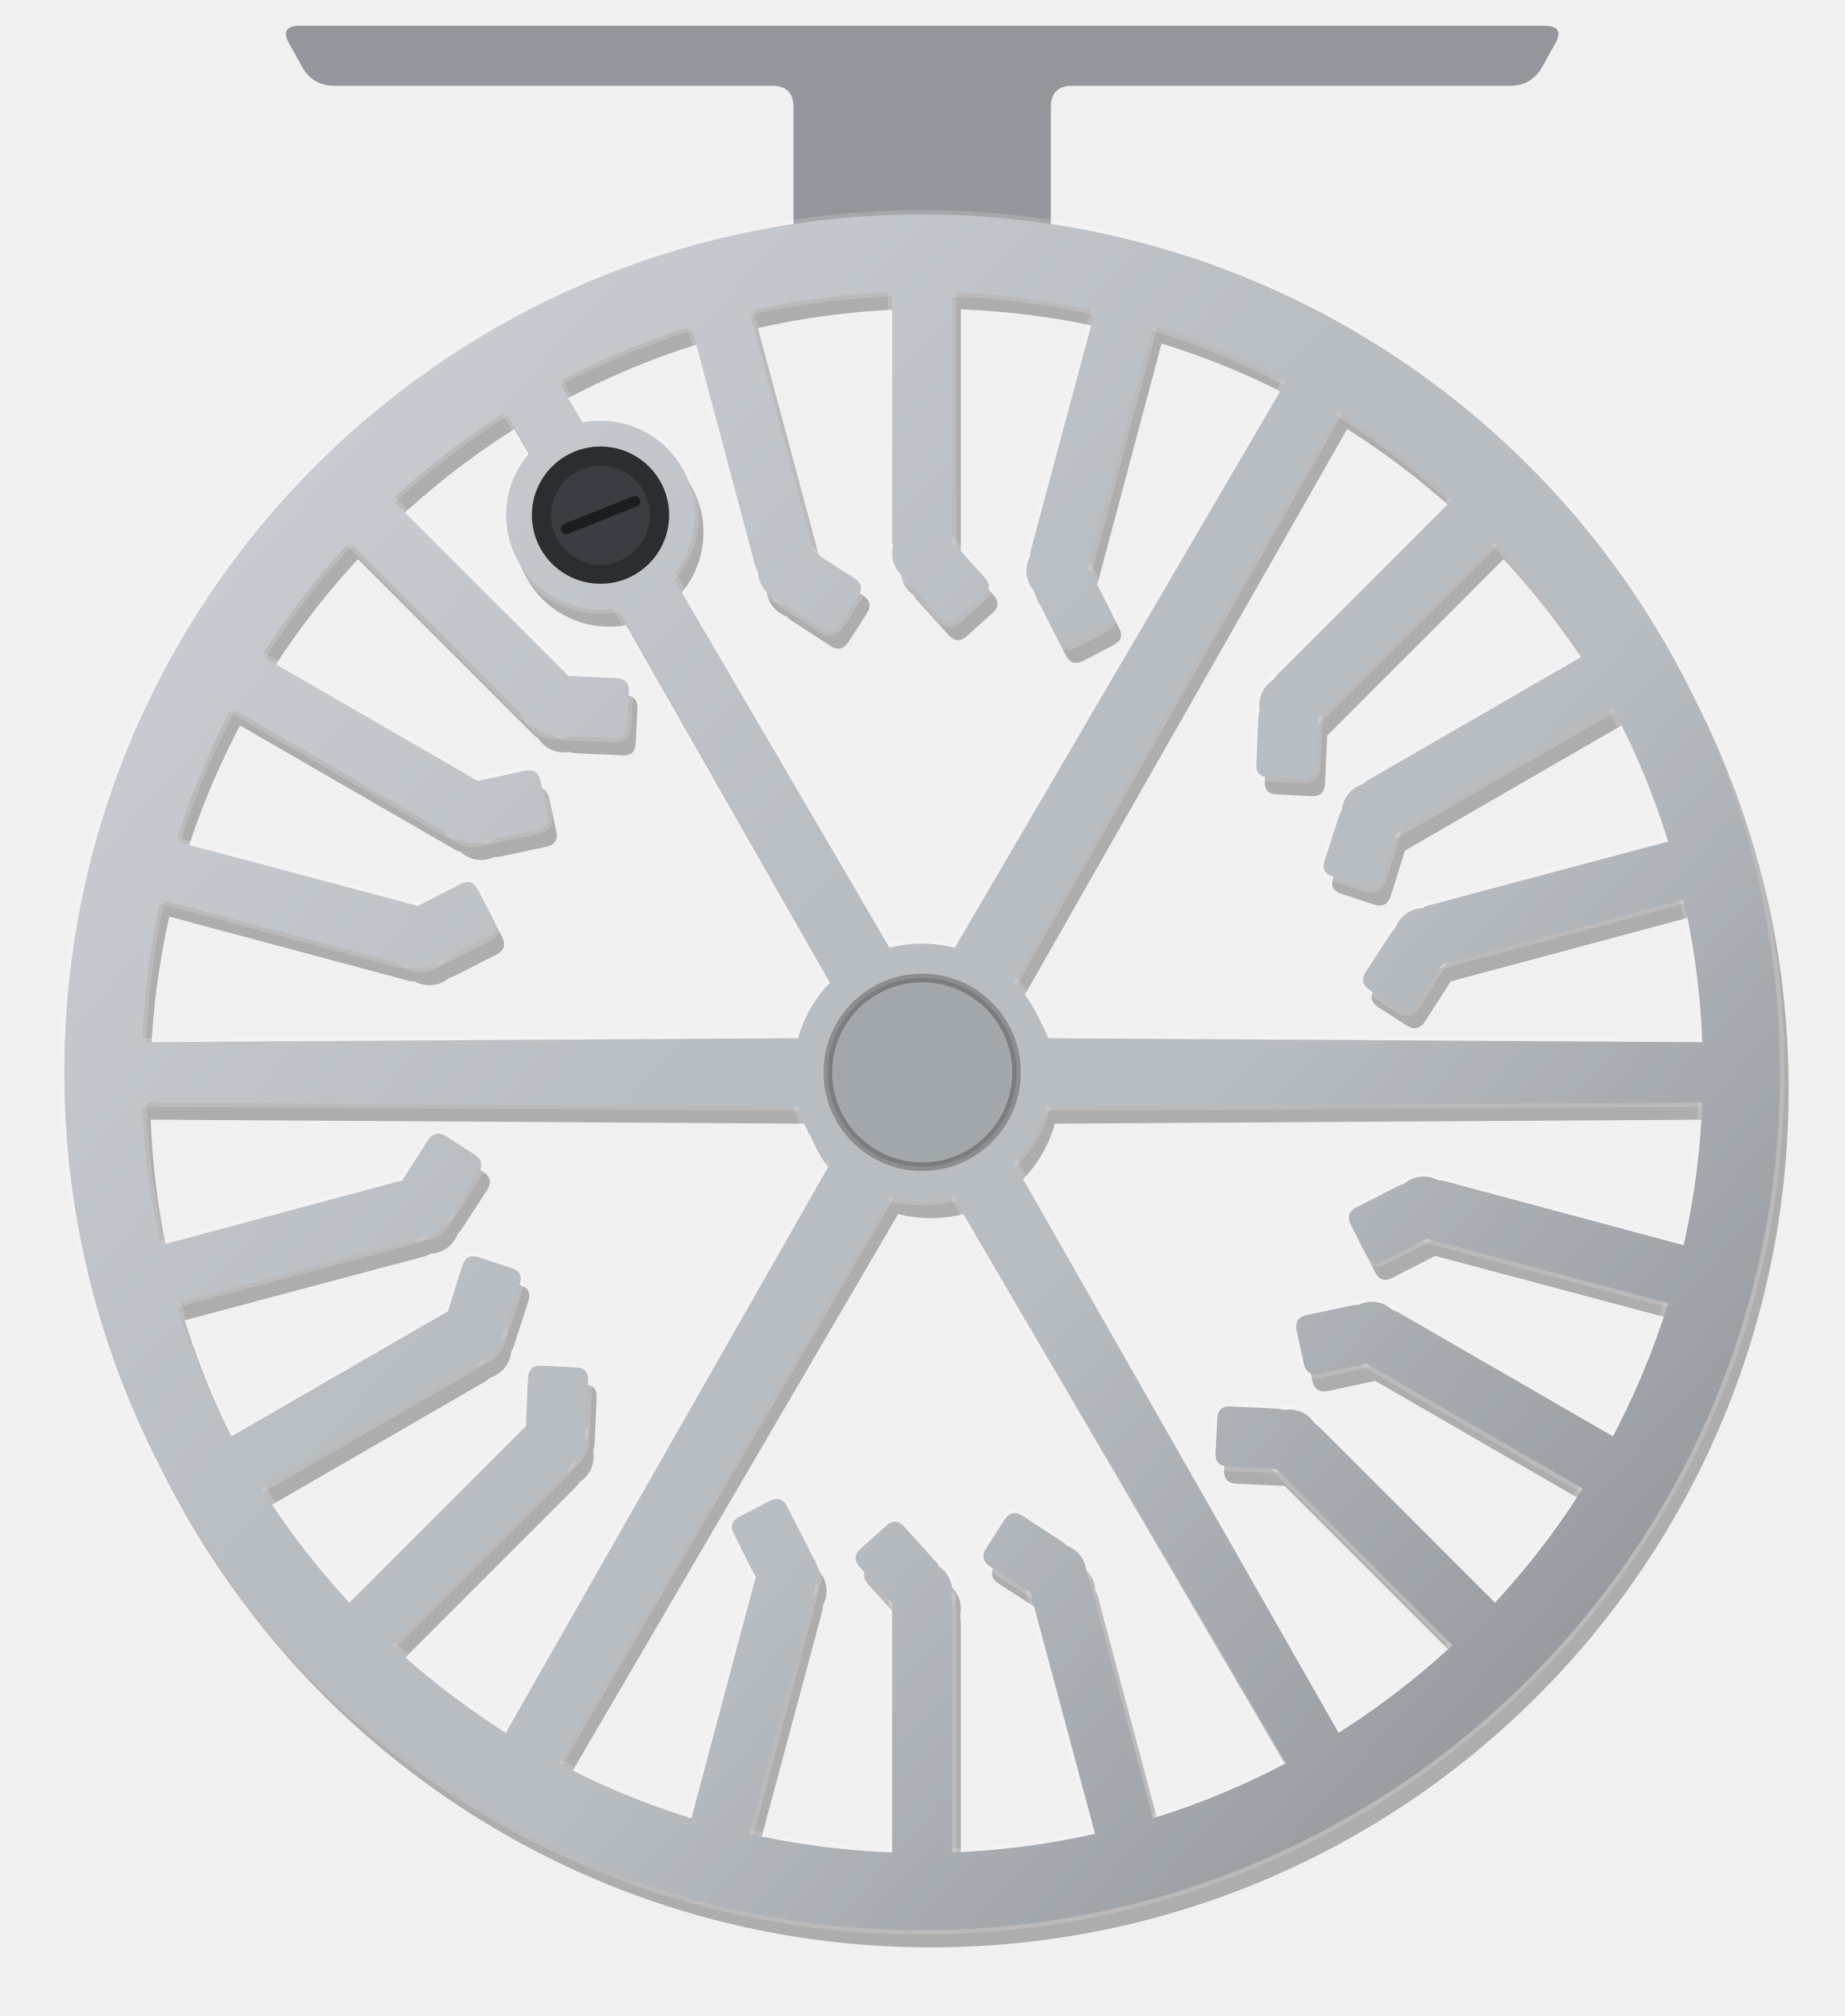
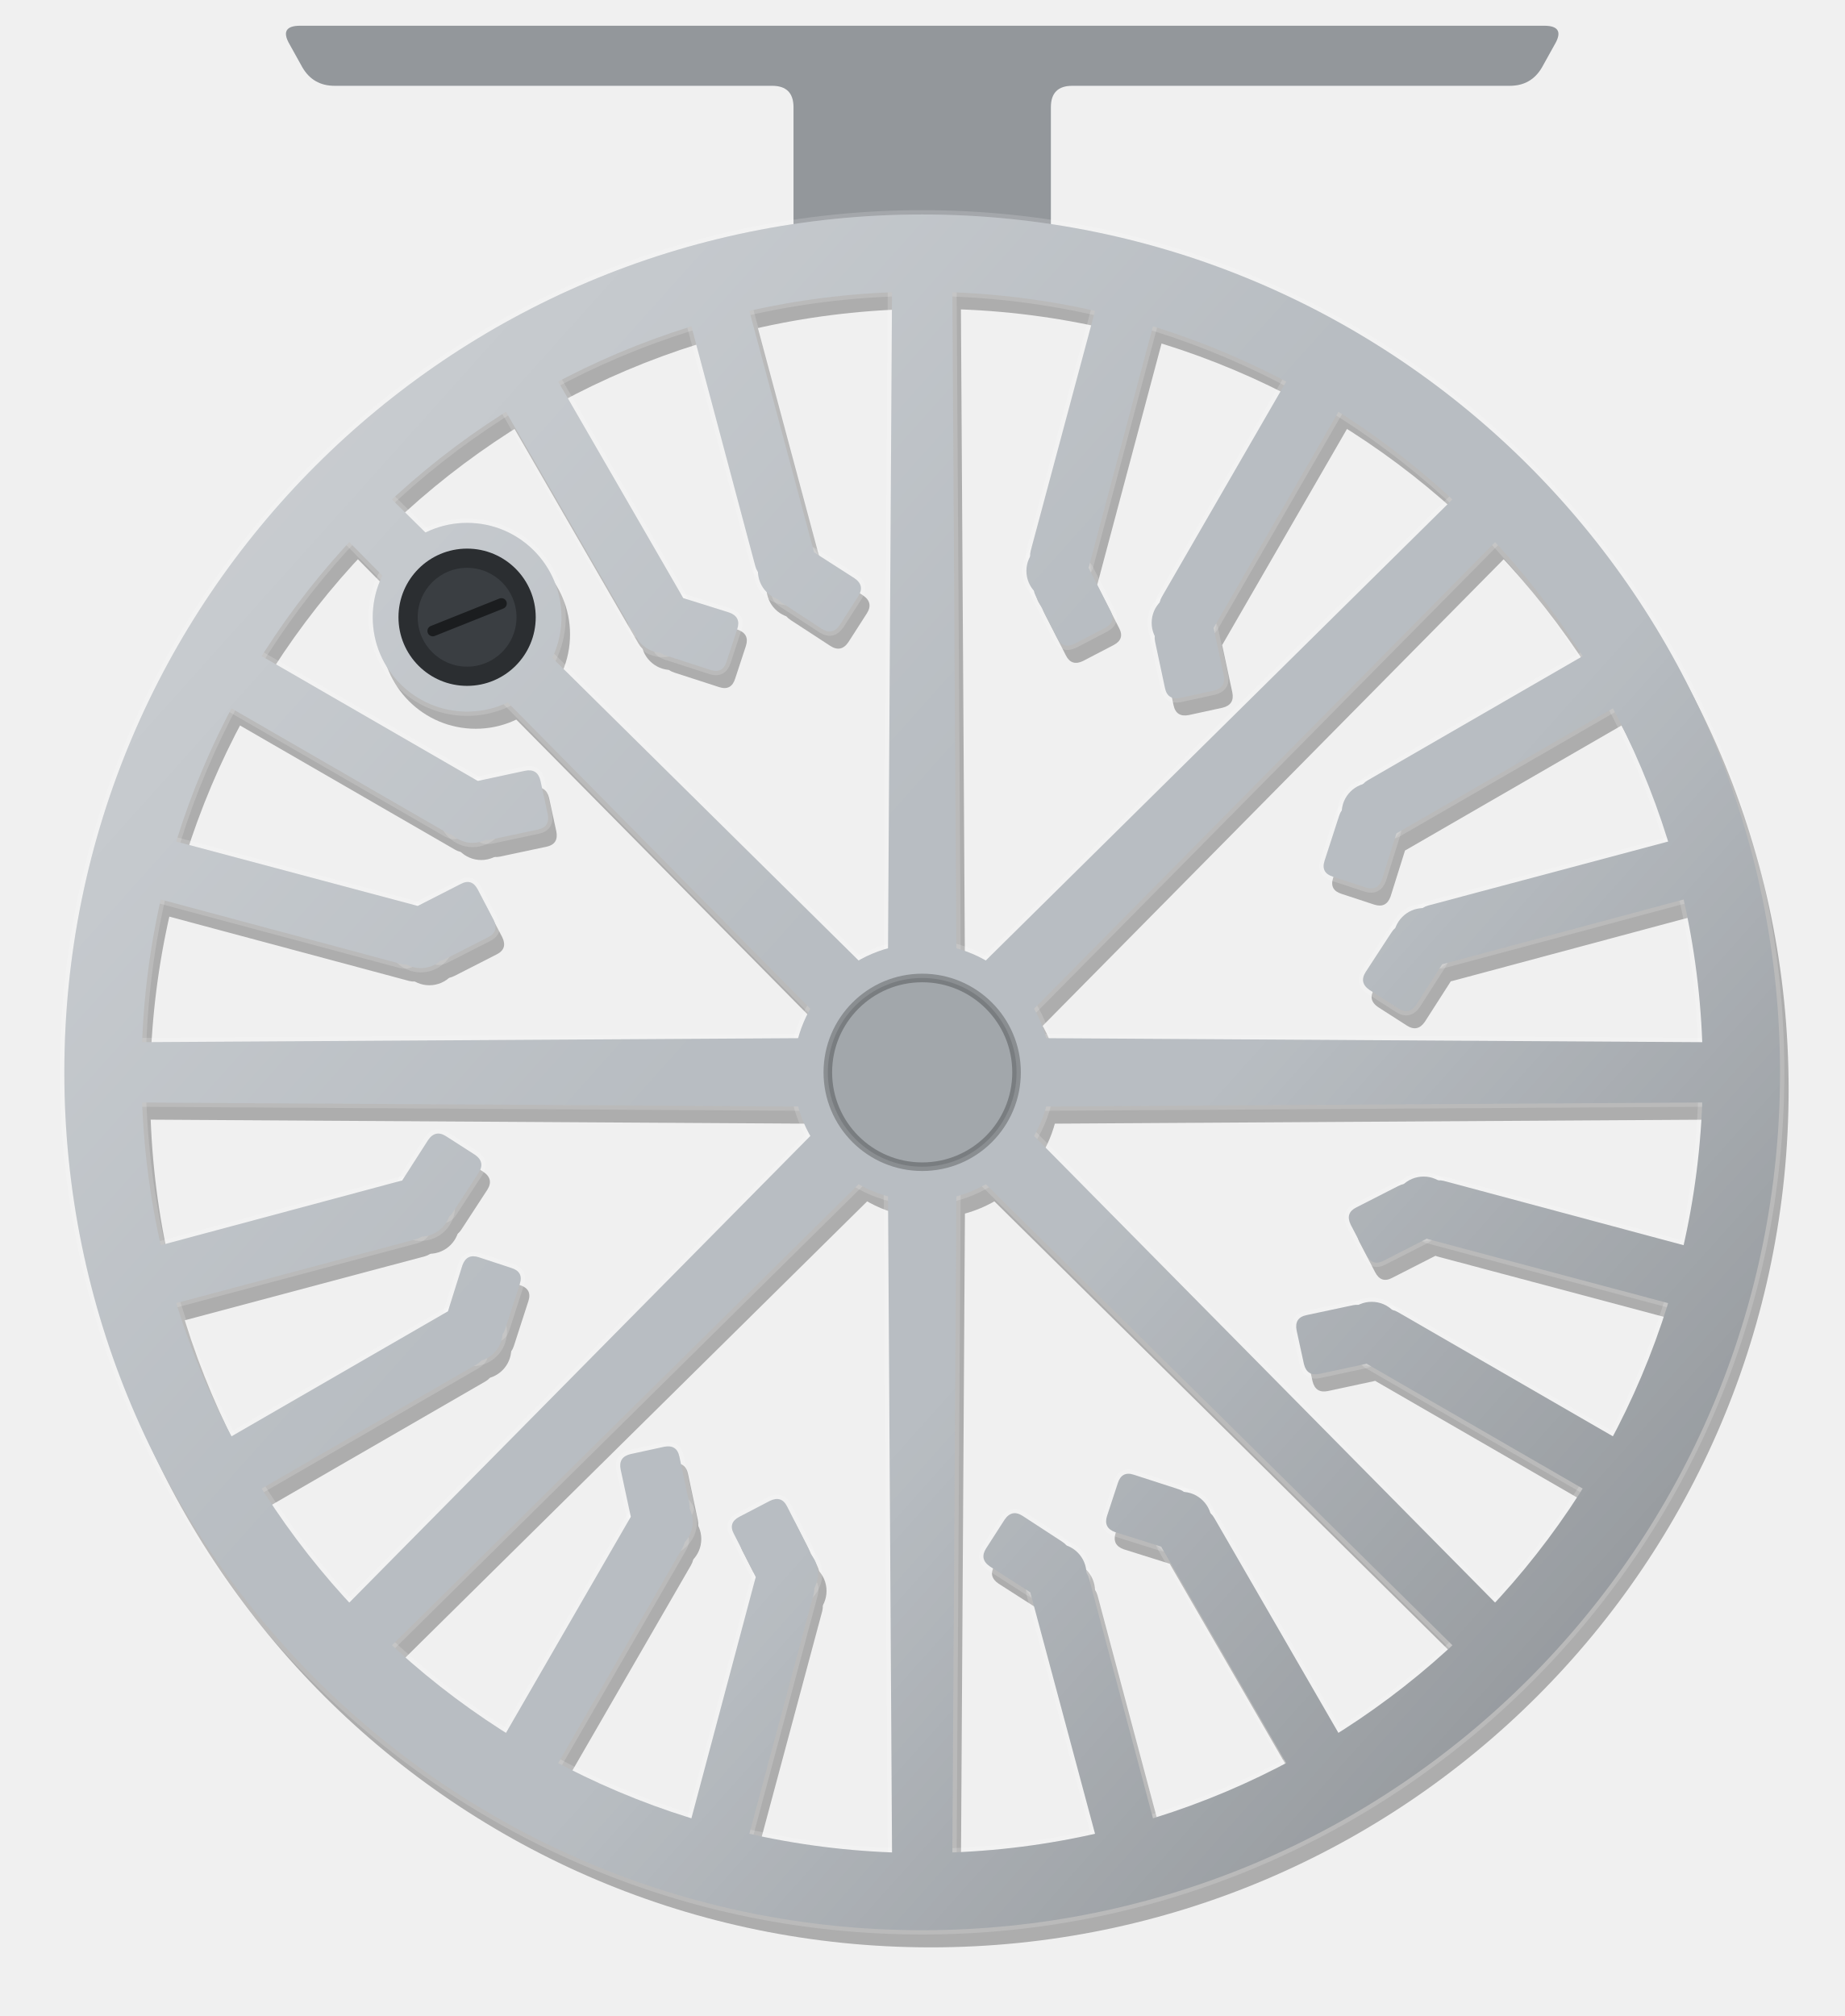
<svg xmlns="http://www.w3.org/2000/svg" viewBox="-215 -250 430 470" color="#b8bdc2">
  <defs>
    <linearGradient id="sheen" x1="0" y1="0" x2="1" y2="1">
      <stop offset="0" stop-color="#fff" stop-opacity=".4" />
      <stop offset=".45" stop-color="#fff" stop-opacity="0" />
      <stop offset=".6" stop-color="#000" stop-opacity="0" />
      <stop offset="1" stop-color="#000" stop-opacity=".3" />
    </linearGradient>
    <g id="back" fill-rule="evenodd">
      <path d="M-147.5 -239.7Q-150 -244 -145 -244L145 -244Q150 -244 147.5 -239.7L144.5 -234.3Q142 -230 137 -230L35 -230Q30 -230 30 -225L30 -191Q30 -186 25 -186L-25 -186Q-30 -186 -30 -191L-30 -225Q-30 -230 -35 -230L-137 -230Q-142 -230 -144.5 -234.3Z" />
    </g>
    <g id="body" fill-rule="evenodd">
      <path d="M-200 0a200 200 0 1 0 400 0a200 200 0 1 0 -400 0ZM-182 0a182 182 0 1 0 364 0a182 182 0 1 0 -364 0Z" />
      <path d="M182.6 44.8Q183.4 41.9 180.5 41.1L121.6 25.3Q118.7 24.6 117.9 27.5L115.8 35.2Q115.1 38.1 118 38.9L176.9 54.6Q179.8 55.4 180.6 52.5Z" />
      <path d="M115.1 27.8Q113.7 25.1 111 26.5L101.2 31.5Q98.6 32.8 99.9 35.5L103.6 42.6Q105 45.3 107.6 43.9L117.4 38.9Q120.1 37.5 118.7 34.9Z" />
      <path d="M109.9 31.3a7 7 0 1 0 14 0a7 7 0 1 0 -14 0Z" />
      <path d="M164.8 90.5Q166.3 87.9 163.7 86.4L110.9 55.9Q108.3 54.4 106.8 57L102.8 64Q101.3 66.6 103.9 68.1L156.7 98.6Q159.3 100.1 160.8 97.5Z" />
      <path d="M103.9 56.6Q103.3 53.7 100.4 54.3L89.6 56.6Q86.7 57.2 87.3 60.2L89 68Q89.7 70.9 92.6 70.3L103.3 68Q106.3 67.3 105.6 64.4Z" />
      <path d="M97.8 60.5a7 7 0 1 0 14 0a7 7 0 1 0 -14 0Z" />
-       <path d="M135.8 130.1Q137.9 128 135.8 125.9L92.6 82.7Q90.5 80.6 88.4 82.7L82.7 88.4Q80.6 90.5 82.7 92.6L125.9 135.8Q128 137.9 130.1 135.8Z" />
-       <path d="M85.8 81.6Q85.9 78.6 82.9 78.4L71.9 77.9Q68.9 77.7 68.8 80.7L68.4 88.7Q68.2 91.7 71.2 91.9L82.2 92.4Q85.2 92.6 85.4 89.6Z" />
-       <path d="M78.6 85.6a7 7 0 1 0 14 0a7 7 0 1 0 -14 0Z" />
+       <path d="M97.5 160.8Q100.1 159.3 98.6 156.7L68.1 103.9Q66.6 101.3 64 102.8L57 106.8Q54.4 108.3 55.9 110.9L86.4 163.7Q87.9 166.3 90.5 164.8Z" />
+       <path d="M61.7 101Q62.6 98.1 59.8 97.2L49.3 93.8Q46.5 92.9 45.6 95.8L43.1 103.4Q42.2 106.2 45 107.2L55.5 110.5Q58.4 111.5 59.3 108.6Z" />
+       <path d="M53.5 104.8a7 7 0 1 0 14 0a7 7 0 1 0 -14 0Z" />
      <path d="M52.5 180.6Q55.4 179.8 54.6 176.9L38.9 118Q38.1 115.1 35.2 115.8L27.5 117.9Q24.6 118.7 25.3 121.6L41.1 180.5Q41.9 183.4 44.8 182.6Z" />
      <path d="M33.5 113.5Q35.1 111 32.6 109.4L23.4 103.4Q20.9 101.8 19.2 104.3L14.9 111Q13.3 113.5 15.8 115.2L25 121.1Q27.5 122.8 29.1 120.2Z" />
      <path d="M24.3 116.9a7 7 0 1 0 14 0a7 7 0 1 0 -14 0Z" />
-       <path d="M4 188Q7 188 7 185L7 124Q7 121 4 121L-4 121Q-7 121 -7 124L-7 185Q-7 188 -4 188Z" />
-       <path d="M3 118.3Q5.2 116.3 3.2 114.1L-4.2 105.9Q-6.2 103.7 -8.4 105.7L-14.4 111.1Q-16.6 113.1 -14.6 115.3L-7.2 123.5Q-5.2 125.7 -3 123.7Z" />
-       <path d="M-7 121a7 7 0 1 0 14 0a7 7 0 1 0 -14 0Z" />
      <path d="M-44.8 182.6Q-41.9 183.4 -41.1 180.5L-25.3 121.6Q-24.6 118.7 -27.5 117.9L-35.2 115.8Q-38.1 115.1 -38.9 118L-54.6 176.9Q-55.4 179.8 -52.5 180.6Z" />
      <path d="M-27.8 115.1Q-25.1 113.7 -26.5 111L-31.5 101.2Q-32.8 98.6 -35.5 99.9L-42.6 103.6Q-45.3 105 -43.9 107.6L-38.9 117.4Q-37.5 120.1 -34.9 118.7Z" />
      <path d="M-38.3 116.9a7 7 0 1 0 14 0a7 7 0 1 0 -14 0Z" />
-       <path d="M-130.1 135.8Q-128 137.9 -125.9 135.8L-82.7 92.6Q-80.6 90.5 -82.7 88.4L-88.4 82.7Q-90.5 80.6 -92.6 82.7L-135.8 125.9Q-137.9 128 -135.8 130.1Z" />
-       <path d="M-81.6 85.8Q-78.6 85.9 -78.4 82.9L-77.9 71.9Q-77.7 68.9 -80.7 68.8L-88.7 68.4Q-91.7 68.2 -91.9 71.2L-92.4 82.2Q-92.6 85.2 -89.6 85.4Z" />
-       <path d="M-92.6 85.6a7 7 0 1 0 14 0a7 7 0 1 0 -14 0Z" />
+       <path d="M-90.5 164.8Q-87.9 166.3 -86.4 163.7L-55.9 110.9Q-54.4 108.3 -57 106.8L-64 102.8Q-66.6 101.3 -68.1 103.9L-98.6 156.7Q-100.1 159.3 -97.5 160.8Z" />
+       <path d="M-56.6 103.9Q-53.7 103.3 -54.3 100.4L-56.6 89.6Q-57.2 86.7 -60.2 87.3L-68 89Q-70.9 89.7 -70.3 92.6L-68 103.3Q-67.3 106.3 -64.4 105.6Z" />
+       <path d="M-67.5 104.8a7 7 0 1 0 14 0a7 7 0 1 0 -14 0Z" />
      <path d="M-160.8 97.5Q-159.3 100.1 -156.7 98.6L-103.9 68.1Q-101.3 66.6 -102.8 64L-106.8 57Q-108.3 54.4 -110.9 55.9L-163.7 86.4Q-166.3 87.9 -164.8 90.5Z" />
      <path d="M-101 61.7Q-98.1 62.6 -97.2 59.8L-93.8 49.3Q-92.9 46.5 -95.8 45.6L-103.4 43.1Q-106.2 42.2 -107.2 45L-110.5 55.5Q-111.5 58.4 -108.6 59.3Z" />
      <path d="M-111.8 60.5a7 7 0 1 0 14 0a7 7 0 1 0 -14 0Z" />
      <path d="M-180.6 52.5Q-179.8 55.4 -176.9 54.6L-118 38.9Q-115.1 38.1 -115.8 35.2L-117.9 27.5Q-118.7 24.6 -121.6 25.3L-180.5 41.1Q-183.4 41.9 -182.6 44.8Z" />
      <path d="M-113.5 33.5Q-111 35.1 -109.4 32.6L-103.4 23.4Q-101.8 20.9 -104.3 19.2L-111 14.9Q-113.5 13.3 -115.2 15.8L-121.1 25Q-122.8 27.5 -120.2 29.1Z" />
      <path d="M-123.9 31.3a7 7 0 1 0 14 0a7 7 0 1 0 -14 0Z" />
      <path d="M-182.6 -44.8Q-183.4 -41.9 -180.5 -41.1L-121.6 -25.3Q-118.7 -24.6 -117.9 -27.5L-115.8 -35.2Q-115.1 -38.1 -118 -38.9L-176.9 -54.6Q-179.8 -55.4 -180.6 -52.5Z" />
      <path d="M-115.1 -27.8Q-113.7 -25.1 -111 -26.5L-101.2 -31.5Q-98.6 -32.8 -99.9 -35.5L-103.6 -42.6Q-105 -45.3 -107.6 -43.9L-117.4 -38.9Q-120.1 -37.5 -118.7 -34.9Z" />
      <path d="M-123.9 -31.3a7 7 0 1 0 14 0a7 7 0 1 0 -14 0Z" />
      <path d="M-164.8 -90.5Q-166.3 -87.9 -163.7 -86.4L-110.9 -55.9Q-108.3 -54.4 -106.8 -57L-102.8 -64Q-101.3 -66.6 -103.9 -68.1L-156.7 -98.6Q-159.3 -100.1 -160.8 -97.5Z" />
      <path d="M-103.9 -56.6Q-103.3 -53.7 -100.4 -54.3L-89.6 -56.6Q-86.7 -57.2 -87.3 -60.2L-89 -68Q-89.7 -70.9 -92.6 -70.3L-103.3 -68Q-106.3 -67.3 -105.6 -64.4Z" />
      <path d="M-111.8 -60.5a7 7 0 1 0 14 0a7 7 0 1 0 -14 0Z" />
-       <path d="M-135.8 -130.1Q-137.9 -128 -135.8 -125.9L-92.6 -82.7Q-90.5 -80.6 -88.4 -82.7L-82.7 -88.4Q-80.6 -90.5 -82.7 -92.6L-125.9 -135.8Q-128 -137.9 -130.1 -135.8Z" />
-       <path d="M-85.8 -81.6Q-85.9 -78.6 -82.9 -78.4L-71.9 -77.9Q-68.9 -77.7 -68.8 -80.7L-68.4 -88.7Q-68.2 -91.7 -71.2 -91.9L-82.2 -92.4Q-85.2 -92.6 -85.4 -89.6Z" />
-       <path d="M-92.6 -85.6a7 7 0 1 0 14 0a7 7 0 1 0 -14 0Z" />
+       <path d="M-97.5 -160.8Q-100.1 -159.3 -98.6 -156.7L-68.1 -103.9Q-66.6 -101.3 -64 -102.8L-57 -106.8Q-54.4 -108.3 -55.9 -110.9L-86.4 -163.7Q-87.9 -166.3 -90.5 -164.8Z" />
+       <path d="M-61.7 -101Q-62.6 -98.1 -59.8 -97.2L-49.3 -93.8Q-46.5 -92.9 -45.6 -95.8L-43.1 -103.4Q-42.2 -106.2 -45 -107.2L-55.5 -110.5Q-58.4 -111.5 -59.3 -108.6Z" />
+       <path d="M-67.5 -104.8a7 7 0 1 0 14 0a7 7 0 1 0 -14 0Z" />
      <path d="M-52.5 -180.6Q-55.4 -179.8 -54.6 -176.9L-38.9 -118Q-38.1 -115.1 -35.2 -115.8L-27.5 -117.9Q-24.6 -118.7 -25.3 -121.6L-41.1 -180.5Q-41.9 -183.4 -44.8 -182.6Z" />
      <path d="M-33.5 -113.5Q-35.1 -111 -32.6 -109.4L-23.4 -103.4Q-20.9 -101.8 -19.2 -104.3L-14.9 -111Q-13.3 -113.5 -15.8 -115.2L-25 -121.1Q-27.5 -122.8 -29.1 -120.2Z" />
      <path d="M-38.3 -116.9a7 7 0 1 0 14 0a7 7 0 1 0 -14 0Z" />
-       <path d="M-4 -188Q-7 -188 -7 -185L-7 -124Q-7 -121 -4 -121L4 -121Q7 -121 7 -124L7 -185Q7 -188 4 -188Z" />
-       <path d="M-3 -118.3Q-5.2 -116.3 -3.2 -114.1L4.2 -105.9Q6.2 -103.7 8.4 -105.7L14.4 -111.1Q16.6 -113.1 14.6 -115.3L7.2 -123.5Q5.2 -125.7 3 -123.7Z" />
-       <path d="M-7 -121a7 7 0 1 0 14 0a7 7 0 1 0 -14 0Z" />
      <path d="M44.8 -182.6Q41.9 -183.4 41.1 -180.5L25.3 -121.6Q24.6 -118.7 27.5 -117.9L35.2 -115.8Q38.1 -115.1 38.9 -118L54.6 -176.9Q55.4 -179.8 52.5 -180.6Z" />
      <path d="M27.8 -115.1Q25.1 -113.7 26.5 -111L31.5 -101.2Q32.8 -98.6 35.5 -99.9L42.6 -103.6Q45.3 -105 43.9 -107.6L38.9 -117.4Q37.5 -120.1 34.9 -118.7Z" />
      <path d="M24.3 -116.9a7 7 0 1 0 14 0a7 7 0 1 0 -14 0Z" />
-       <path d="M130.1 -135.8Q128 -137.9 125.9 -135.8L82.7 -92.6Q80.6 -90.5 82.7 -88.4L88.4 -82.7Q90.5 -80.6 92.6 -82.7L135.8 -125.9Q137.9 -128 135.8 -130.1Z" />
-       <path d="M81.6 -85.8Q78.6 -85.9 78.4 -82.9L77.9 -71.9Q77.7 -68.9 80.7 -68.8L88.7 -68.4Q91.7 -68.2 91.9 -71.2L92.4 -82.2Q92.6 -85.2 89.6 -85.4Z" />
-       <path d="M78.6 -85.6a7 7 0 1 0 14 0a7 7 0 1 0 -14 0Z" />
+       <path d="M90.5 -164.8Q87.9 -166.3 86.4 -163.7L55.9 -110.9Q54.4 -108.3 57 -106.8L64 -102.8Q66.6 -101.3 68.1 -103.9L98.6 -156.7Q100.1 -159.3 97.5 -160.8Z" />
+       <path d="M56.6 -103.9Q53.7 -103.3 54.3 -100.4L56.6 -89.6Q57.2 -86.7 60.2 -87.3L68 -89Q70.9 -89.7 70.3 -92.6L68 -103.3Q67.3 -106.3 64.4 -105.6Z" />
+       <path d="M53.5 -104.8a7 7 0 1 0 14 0a7 7 0 1 0 -14 0Z" />
      <path d="M160.8 -97.5Q159.3 -100.1 156.7 -98.6L103.9 -68.1Q101.3 -66.6 102.8 -64L106.8 -57Q108.3 -54.4 110.9 -55.9L163.7 -86.4Q166.3 -87.9 164.8 -90.5Z" />
      <path d="M101 -61.7Q98.1 -62.6 97.2 -59.8L93.8 -49.3Q92.9 -46.5 95.8 -45.6L103.4 -43.1Q106.2 -42.2 107.2 -45L110.5 -55.5Q111.5 -58.4 108.6 -59.3Z" />
      <path d="M97.8 -60.5a7 7 0 1 0 14 0a7 7 0 1 0 -14 0Z" />
      <path d="M180.6 -52.5Q179.8 -55.4 176.9 -54.6L118 -38.9Q115.1 -38.1 115.8 -35.2L117.9 -27.5Q118.7 -24.6 121.6 -25.3L180.5 -41.1Q183.4 -41.9 182.6 -44.8Z" />
      <path d="M113.5 -33.5Q111 -35.1 109.4 -32.6L103.4 -23.4Q101.8 -20.9 104.3 -19.2L111 -14.9Q113.5 -13.3 115.2 -15.8L121.1 -25Q122.8 -27.5 120.2 -29.1Z" />
      <path d="M109.9 -31.3a7 7 0 1 0 14 0a7 7 0 1 0 -14 0Z" />
      <path d="M20 5Q20 8 23 8L187 7Q190 7 190 4L190 -4Q190 -7 187 -7L23 -8Q20 -8 20 -5Z" />
-       <path d="M5.7 19.8Q3.1 21.3 4.6 23.9L87.4 165.5Q88.9 168 91.5 166.5L98.5 162.5Q101.1 161 99.6 158.4L18.4 15.9Q16.9 13.3 14.3 14.8Z" />
-       <path d="M-14.3 14.8Q-16.9 13.3 -18.4 15.9L-99.6 158.4Q-101.1 161 -98.5 162.5L-91.5 166.5Q-88.9 168 -87.4 165.5L-4.6 23.9Q-3.1 21.3 -5.7 19.8Z" />
+       <path d="M10.6 17.7Q8.5 19.8 10.6 21.9L127.3 137.2Q129.4 139.3 131.5 137.2L137.2 131.5Q139.3 129.4 137.2 127.3L21.9 10.6Q19.8 8.5 17.7 10.6Z" />
+       <path d="M-5 20Q-8 20 -8 23L-7 187Q-7 190 -4 190L4 190Q7 190 7 187L8 23Q8 20 5 20Z" />
+       <path d="M-17.7 10.6Q-19.8 8.5 -21.9 10.6L-137.2 127.3Q-139.3 129.4 -137.2 131.5L-131.5 137.2Q-129.4 139.3 -127.3 137.2L-10.6 21.9Q-8.5 19.8 -10.6 17.7Z" />
      <path d="M-20 -5Q-20 -8 -23 -8L-187 -7Q-190 -7 -190 -4L-190 4Q-190 7 -187 7L-23 8Q-20 8 -20 5Z" />
-       <path d="M-5.7 -19.8Q-3.1 -21.3 -4.6 -23.9L-87.4 -165.5Q-88.9 -168 -91.5 -166.5L-98.5 -162.5Q-101.1 -161 -99.6 -158.4L-18.4 -15.9Q-16.9 -13.3 -14.3 -14.8Z" />
-       <path d="M14.3 -14.8Q16.9 -13.3 18.4 -15.9L99.6 -158.4Q101.1 -161 98.5 -162.5L91.5 -166.5Q88.9 -168 87.4 -165.5L4.6 -23.9Q3.1 -21.3 5.7 -19.8Z" />
+       <path d="M-10.6 -17.7Q-8.5 -19.8 -10.6 -21.9L-127.3 -137.2Q-129.4 -139.3 -131.5 -137.2L-137.2 -131.5Q-139.3 -129.4 -137.2 -127.3L-21.9 -10.6Q-19.8 -8.5 -17.7 -10.6Z" />
+       <path d="M5 -20Q8 -20 8 -23L7 -187Q7 -190 4 -190L-4 -190Q-7 -190 -7 -187L-8 -23Q-8 -20 -5 -20Z" />
+       <path d="M17.7 -10.6Q19.8 -8.5 21.9 -10.6L137.2 -127.3Q139.3 -129.4 137.2 -131.5L131.5 -137.2Q129.4 -139.3 127.3 -137.2L10.6 -21.9Q8.5 -19.8 10.6 -17.7Z" />
      <path d="M-30 0a30 30 0 1 0 60 0a30 30 0 1 0 -60 0Z" />
-       <path d="M-97 -129.9a22 22 0 1 0 44 0a22 22 0 1 0 -44 0Z" />
+       <path d="M-128.1 -106.1a22 22 0 1 0 44 0a22 22 0 1 0 -44 0Z" />
    </g>
    <mask id="body-mask">
      <use href="#body" fill="#fff" />
    </mask>
  </defs>
  <use href="#back" fill="currentColor" />
  <use href="#back" fill="#000" opacity=".2" />
  <use href="#body" fill="#000" opacity=".28" transform="translate(2 4)" />
  <use href="#body" fill="none" stroke="#fff" stroke-opacity=".16" stroke-width="2" />
  <use href="#body" fill="currentColor" />
  <rect x="-215" y="-250" width="430" height="470" fill="url(#sheen)" mask="url(#body-mask)" />
  <circle r="22" fill="#000" fill-opacity=".12" />
  <circle r="22" fill="none" stroke="#000" stroke-opacity=".25" stroke-width="2" />
-   <circle cx="-75" cy="-129.9" r="16" fill="#2b2e31" />
-   <circle cx="-75" cy="-129.9" r="11.52" fill="#3a3e42" />
-   <path d="M-83 -126.7L-67 -133.1" stroke="#1b1d1f" stroke-width="2.5" stroke-linecap="round" />
+   <circle cx="-106.1" cy="-106.1" r="16" fill="#2b2e31" />
+   <circle cx="-106.1" cy="-106.1" r="11.52" fill="#3a3e42" />
+   <path d="M-114.1 -102.9L-98.1 -109.3" stroke="#1b1d1f" stroke-width="2.5" stroke-linecap="round" />
</svg>
